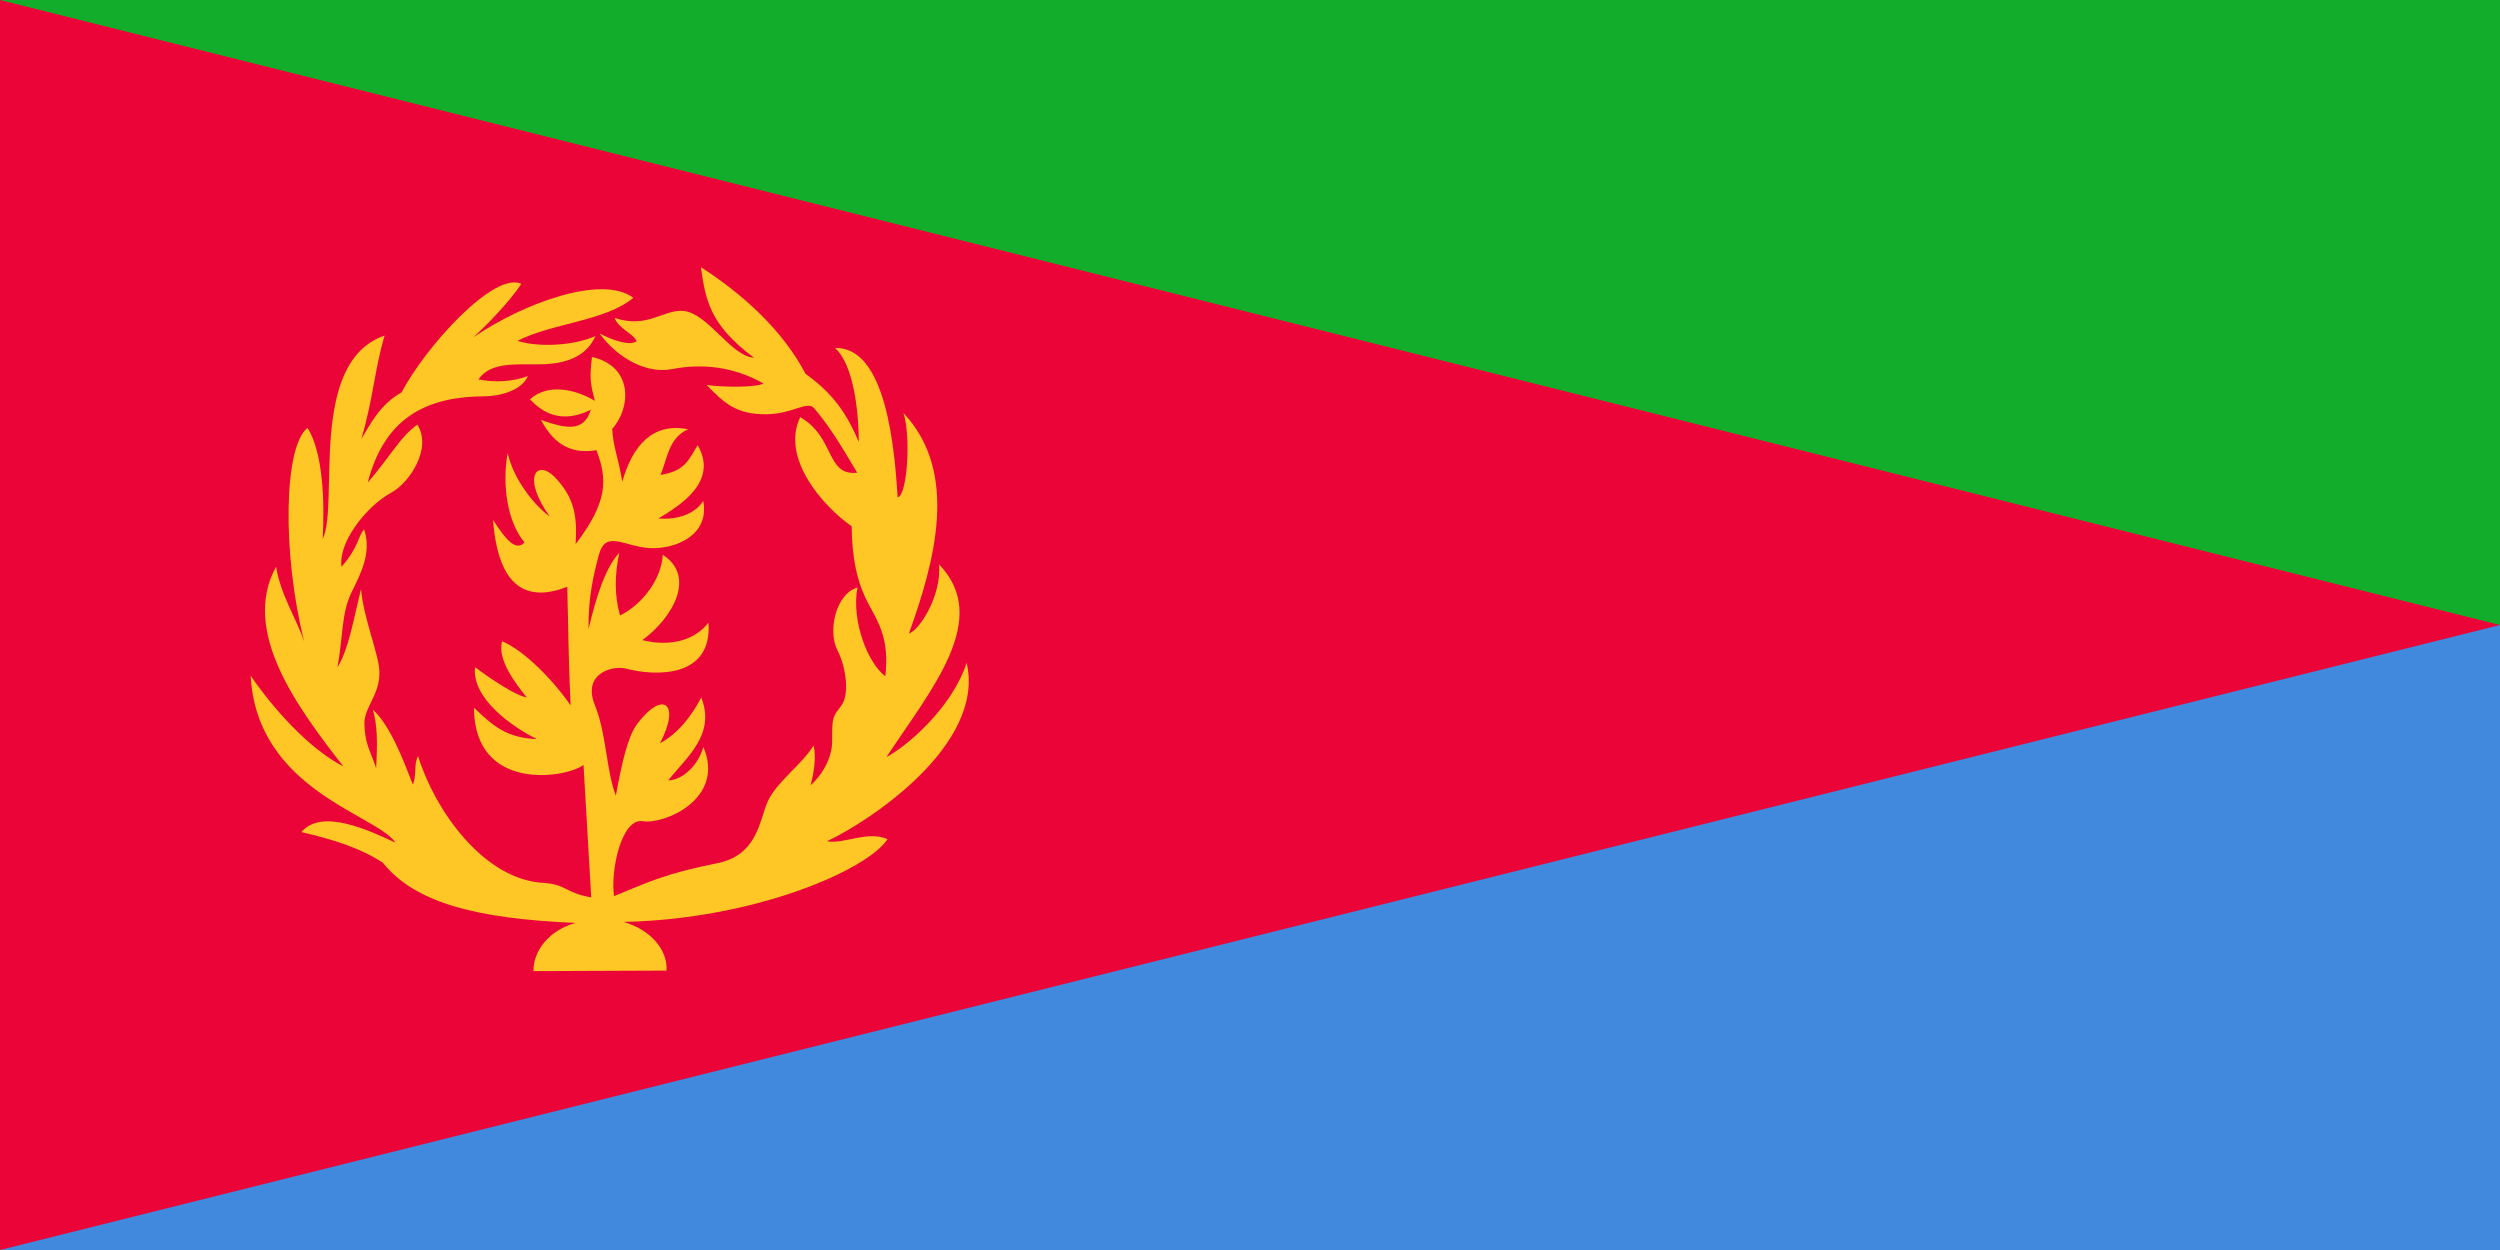
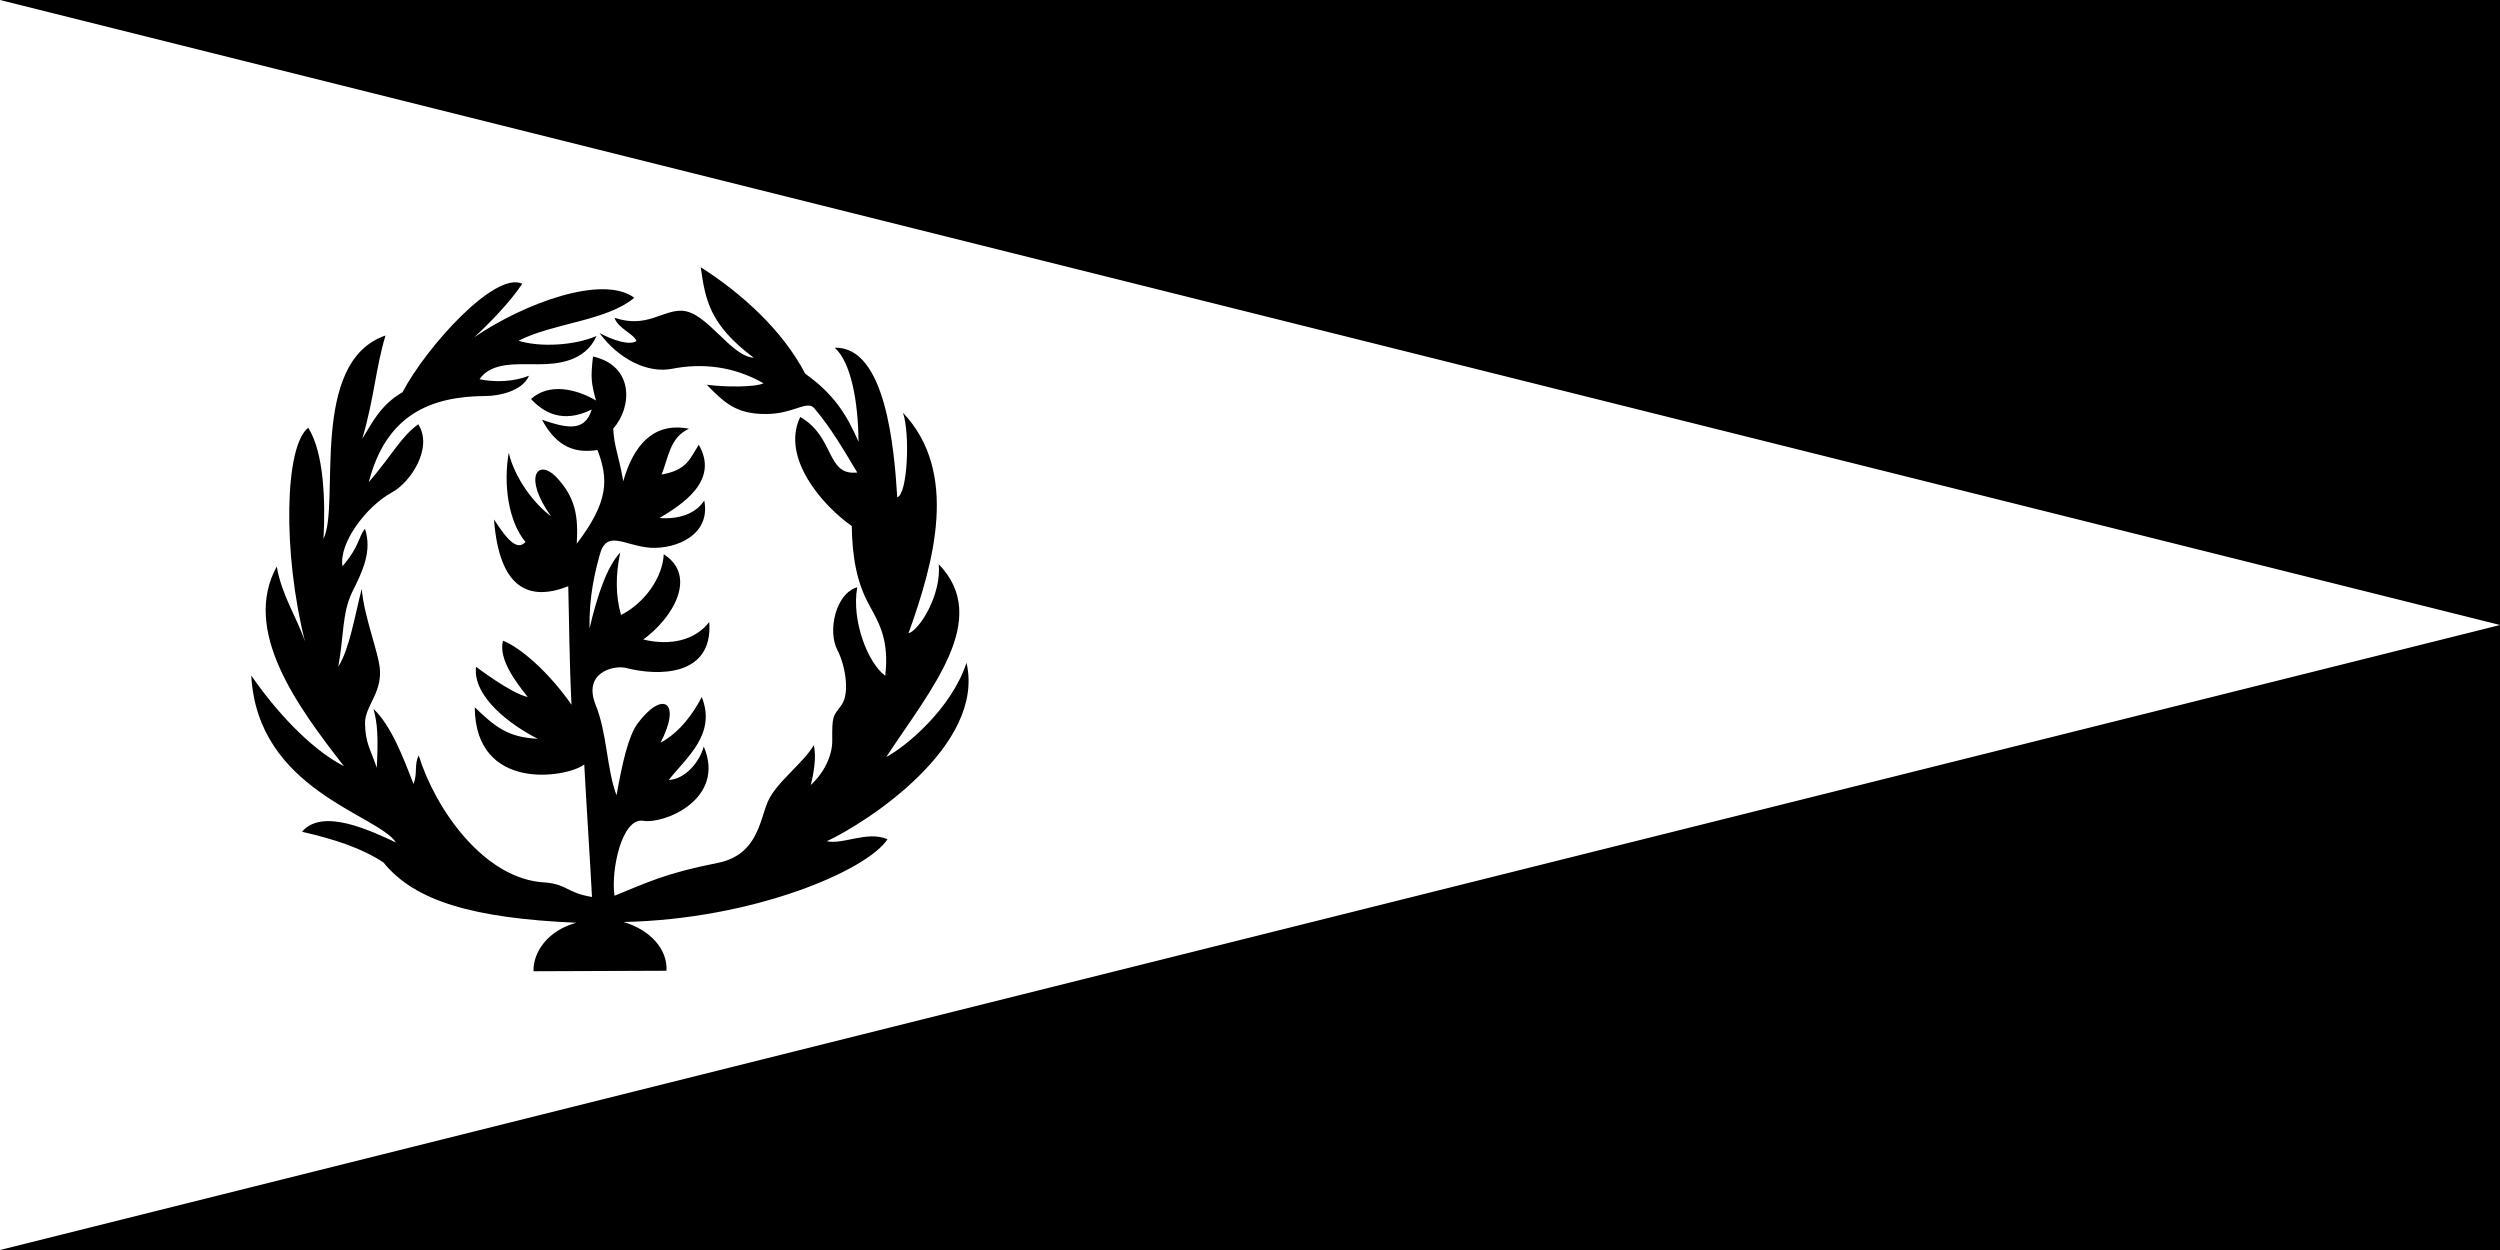
- <svg xmlns="http://www.w3.org/2000/svg" viewBox="0 0 1000 500">
-   <rect width="1000" height="500" fill="#ea0437" />
-   <path d="M 0,500 H 1000 V 250" fill="#4189dd" />
-   <path d="M 0,0 H 1000 V 250" fill="#12ad2b" />
-   <path d="m 230.25,369.162 c -10.81,2.985 -17.008,11.372 -16.849,19.285 l 53.211,-.214 c .478,-8.503 -6.517,-16.367 -17.167,-19.464 52.098,-1.076 97.357,-20.591 105.581,-33.112 -8.139,-3.532 -17.549,2.153 -24.257,.844 15.927,-7.361 63.646,-38.248 55.888,-71.36 -6.031,18.391 -24.3,33.609 -32.081,37.694 17.826,-27.067 42.166,-55.247 21.049,-77.069 1.066,12.647 -8.037,26.567 -12.057,27.612 10.34,-28.599 20.206,-64.507 -2.197,-88.178 2.942,8.556 1.754,32.691 -2.297,33.776 -1.247,-19.447 -4.566,-60.352 -25.047,-59.77 6.505,5.791 9.351,21.596 9.496,37.56 -4.668,-10.936 -9.972,-19.171 -21.317,-27.246 -9.178,-17.602 -25.509,-32.186 -41.841,-42.634 1.833,12.812 3.351,22.921 21.24,36.209 -9.327,-.58 -18.652,-18.261 -28.62,-18.752 -7.929,-.383 -14.151,7.184 -27.108,2.83 1.434,4.277 7.479,6.171 8.755,9.335 -2.775,1.917 -9.364,-.299 -14.841,-3.152 7.534,10.263 19.209,16.298 29.12,14.261 11.787,-2.267 24.424,-1.068 36.478,5.791 -3.078,1.581 -15.061,1.571 -22.75,.608 6.989,7.077 11.677,11.766 23.83,11.689 10.855,-.071 16.546,-5.791 19.333,-2.248 6.808,8.067 11.39,16.131 17.085,25.629 -12.58,1.39 -8.788,-14.228 -22.798,-22.217 -7.872,16.294 9.054,35.609 20.577,43.638 .155,12.247 1.945,22.493 7.14,31.818 3.502,6.574 8.029,13.303 6.322,28.139 -6.898,-5.024 -13.638,-21.966 -11.158,-35.415 -8.633,2.354 -12.009,17.535 -7.939,25.177 3.04,5.817 5.068,16.951 1.563,21.928 -3.416,4.637 -3.774,4.118 -3.73,14.07 .122,5.955 -3.205,12.997 -8.623,17.907 1.131,-4.195 2.421,-11.415 1.168,-15.927 -4.283,7.266 -15.028,14.784 -18.412,22.595 -3.323,7.829 -4.165,21.39 -20.245,24.518 -20.686,4.106 -27.826,7.691 -41.137,13.138 -1.477,-10.11 2.944,-31.194 11.398,-29.991 8.255,1.469 33.281,-8.623 24.329,-29.706 -1.768,6.645 -7.667,13.13 -14.043,13.417 6.889,-8.938 19.185,-18.194 13.197,-33.171 -3.329,6.366 -8.564,14.007 -16.503,18.306 8.511,-16.31 .989,-21.189 -9.117,-7.756 -3.817,5.182 -6.122,15.567 -8.548,28.756 -3.97,-10.727 -3.707,-24.847 -8.411,-36.313 -4.914,-12.399 6.521,-15.673 11.903,-14.678 13.177,3.518 35.198,3.516 33.562,-18.253 -5.691,7.363 -15.671,9.638 -26.449,6.987 12.104,-8.839 21.661,-25.464 8.173,-34.144 -.45,9.205 -7.573,19.525 -17.083,24.278 -2.226,-7.766 -2.226,-16.009 -.317,-25.045 -5.31,5.589 -9.189,17.219 -12.273,30.441 -.232,-13.069 2.24,-22.485 4.073,-29.515 2.779,-10.269 9.687,-3.587 20.261,-2.83 10.184,.578 24.204,-5.05 21.525,-18.859 -3.477,5.463 -10.615,7.589 -17.907,7.011 8.78,-5.319 24.076,-14.77 15.687,-29.307 -3.524,5.506 -4.665,10.216 -14.865,11.905 2.672,-6.145 3.115,-14.833 11.032,-18.275 -14.123,-2.812 -22.208,6.456 -26.318,20.971 -1.666,-10.063 -3.65,-13.769 -4.045,-21.13 7.634,-8.478 8.434,-25.065 -8.094,-28.774 -.981,8.556 -.69,10.595 1.19,17.561 -7.758,-4.609 -18.692,-7.152 -25.973,-.635 4.932,5.323 12.566,10.009 24.333,4.204 -2.779,9.093 -10.009,7.536 -19.942,4.069 6.071,11.404 13.734,13.431 22.19,12.116 4.427,11.673 4.623,20.542 -8.316,37.542 .598,-10.564 -.153,-18.434 -8.546,-26.976 -7.193,-7.044 -13.038,.301 -1.799,15.962 -6.818,-5.022 -14.536,-15.213 -16.859,-25.403 -2.248,12.588 -.224,27.425 6.745,35.743 -3.296,3.522 -7.044,-.374 -12.588,-8.991 2.098,27.576 13.862,32.897 29.674,26.75 .45,15.136 .45,29.151 1.349,47.434 -9.219,-13.262 -20.906,-23.155 -27.427,-25.627 -2.022,7.418 5.622,17.083 9.893,22.479 -6.519,-1.349 -20.682,-12.139 -20.682,-12.139 -1.424,12.289 14.464,23.679 24.729,28.774 -12.064,-.525 -17.386,-5.095 -25.179,-12.588 .151,34.095 36.941,28.174 43.837,22.929 .899,16.786 2.181,36.191 3.08,52.977 -10.401,-1.815 -9.583,-4.942 -18.483,-5.766 -24.701,-.962 -44.295,-29.651 -50.783,-50.755 -1.862,3.473 -.385,7.107 -2.088,11.374 -4.01,-10.358 -9.134,-23.736 -16.005,-29.963 1.75,6.039 1.935,12.175 1.327,23.462 -2.358,-7.313 -4.552,-9.555 -4.71,-18.139 .151,-6.59 6.358,-11.453 6.014,-20.723 -.254,-6.767 -6.428,-21.435 -7.335,-32.791 -2.989,11.687 -4.865,24.007 -9.443,31.242 2.275,-12.481 1.546,-21.093 5.394,-29.493 4.446,-8.843 8.226,-16.737 5.266,-25.661 -2.838,3.447 -1.862,6.578 -8.993,14.953 -1.549,-9.107 9.221,-23.684 19.673,-29.543 7.372,-3.884 16.664,-17.777 10.611,-27.299 -6.932,4.979 -10.045,11.705 -19.838,23.199 6.985,-27.305 25.134,-34.449 46.862,-34.543 4.808,-.022 14.501,-1.758 17.221,-8.12 -6.124,2.364 -13.366,2.665 -19.81,1.375 4.69,-6.885 14.566,-5.99 23.769,-6.031 7.219,-.035 18.489,-1.013 23.045,-11.294 -8.806,3.815 -22.54,4.609 -31.187,1.906 13.752,-7.125 35.293,-7.892 46.342,-17.244 -12.593,-9.398 -44.103,2.189 -64.007,15.84 5.563,-5.087 14.355,-14.11 19.205,-21.395 -10.885,-5.219 -38.415,25.279 -47.898,43.399 -9.007,5.087 -12.611,13.061 -16.108,18.625 4.8,-16.218 5.308,-27.987 9.313,-41.342 -30.877,10.629 -18.043,67.679 -24.759,81.328 .79,-15.069 .15,-34.427 -6.054,-44.409 -9.51,7.256 -10.278,49.959 -1.349,85.511 -3.224,-9.514 -9.31,-18.395 -11.262,-29.975 -14.075,25.671 8.251,55.957 26.921,79.881 -14.055,-7.321 -27.952,-23.067 -37.08,-36.268 2.52,45.947 50.501,55.494 57.95,66.786 -10.11,-4.706 -29.439,-14.019 -37.641,-4.261 13.352,3.083 24.002,6.645 32.584,12.271 12.452,15.547 36.032,22.347 77.098,24.064 z" fill="#ffc726" />
+ <svg xmlns="http://www.w3.org/2000/svg" id="Calque_1" version="1.1" viewBox="0 0 1000 500">
+   <defs>
+     <style>
+       .st0 {
+         fill: #fff;
+       }
+     </style>
+   </defs>
+   <rect class="st0" width="1000" height="500" />
+   <path d="M0,500h1000v-250" />
+   <path d="M0,0h1000v250" />
+   <path d="M230.2,369.2c-10.8,3-17,11.4-16.8,19.3l53.2-.2c.5-8.5-6.5-16.4-17.2-19.5,52.1-1.1,97.4-20.6,105.6-33.1-8.1-3.5-17.5,2.2-24.3.8,15.9-7.4,63.6-38.2,55.9-71.4-6,18.4-24.3,33.6-32.1,37.7,17.8-27.1,42.2-55.2,21-77.1,1.1,12.6-8,26.6-12.1,27.6,10.3-28.6,20.2-64.5-2.2-88.2,2.9,8.6,1.8,32.7-2.3,33.8-1.2-19.4-4.6-60.4-25-59.8,6.5,5.8,9.4,21.6,9.5,37.6-4.7-10.9-10-19.2-21.3-27.2-9.2-17.6-25.5-32.2-41.8-42.6,1.8,12.8,3.4,22.9,21.2,36.2-9.3-.6-18.7-18.3-28.6-18.8-7.9-.4-14.2,7.2-27.1,2.8,1.4,4.3,7.5,6.2,8.8,9.3-2.8,1.9-9.4-.3-14.8-3.2,7.5,10.3,19.2,16.3,29.1,14.3,11.8-2.3,24.4-1.1,36.5,5.8-3.1,1.6-15.1,1.6-22.7.6,7,7.1,11.7,11.8,23.8,11.7,10.9,0,16.5-5.8,19.3-2.2,6.8,8.1,11.4,16.1,17.1,25.6-12.6,1.4-8.8-14.2-22.8-22.2-7.9,16.3,9.1,35.6,20.6,43.6.2,12.2,1.9,22.5,7.1,31.8,3.5,6.6,8,13.3,6.3,28.1-6.9-5-13.6-22-11.2-35.4-8.6,2.4-12,17.5-7.9,25.2,3,5.8,5.1,17,1.6,21.9-3.4,4.6-3.8,4.1-3.7,14.1.1,6-3.2,13-8.6,17.9,1.1-4.2,2.4-11.4,1.2-15.9-4.3,7.3-15,14.8-18.4,22.6-3.3,7.8-4.2,21.4-20.2,24.5-20.7,4.1-27.8,7.7-41.1,13.1-1.5-10.1,2.9-31.2,11.4-30,8.3,1.5,33.3-8.6,24.3-29.7-1.8,6.6-7.7,13.1-14,13.4,6.9-8.9,19.2-18.2,13.2-33.2-3.3,6.4-8.6,14-16.5,18.3,8.5-16.3,1-21.2-9.1-7.8-3.8,5.2-6.1,15.6-8.5,28.8-4-10.7-3.7-24.8-8.4-36.3-4.9-12.4,6.5-15.7,11.9-14.7,13.2,3.5,35.2,3.5,33.6-18.3-5.7,7.4-15.7,9.6-26.4,7,12.1-8.8,21.7-25.5,8.2-34.1-.4,9.2-7.6,19.5-17.1,24.3-2.2-7.8-2.2-16-.3-25-5.3,5.6-9.2,17.2-12.3,30.4-.2-13.1,2.2-22.5,4.1-29.5,2.8-10.3,9.7-3.6,20.3-2.8,10.2.6,24.2-5.1,21.5-18.9-3.5,5.5-10.6,7.6-17.9,7,8.8-5.3,24.1-14.8,15.7-29.3-3.5,5.5-4.7,10.2-14.9,11.9,2.7-6.1,3.1-14.8,11-18.3-14.1-2.8-22.2,6.5-26.3,21-1.7-10.1-3.7-13.8-4-21.1,7.6-8.5,8.4-25.1-8.1-28.8-1,8.6-.7,10.6,1.2,17.6-7.8-4.6-18.7-7.2-26-.6,4.9,5.3,12.6,10,24.3,4.2-2.8,9.1-10,7.5-19.9,4.1,6.1,11.4,13.7,13.4,22.2,12.1,4.4,11.7,4.6,20.5-8.3,37.5.6-10.6-.2-18.4-8.5-27-7.2-7-13,.3-1.8,16-6.8-5-14.5-15.2-16.9-25.4-2.2,12.6-.2,27.4,6.7,35.7-3.3,3.5-7-.4-12.6-9,2.1,27.6,13.9,32.9,29.7,26.7.4,15.1.4,29.2,1.3,47.4-9.2-13.3-20.9-23.2-27.4-25.6-2,7.4,5.6,17.1,9.9,22.5-6.5-1.3-20.7-12.1-20.7-12.1-1.4,12.3,14.5,23.7,24.7,28.8-12.1-.5-17.4-5.1-25.2-12.6.2,34.1,36.9,28.2,43.8,22.9.9,16.8,2.2,36.2,3.1,53-10.4-1.8-9.6-4.9-18.5-5.8-24.7-1-44.3-29.7-50.8-50.8-1.9,3.5-.4,7.1-2.1,11.4-4-10.4-9.1-23.7-16-30,1.7,6,1.9,12.2,1.3,23.5-2.4-7.3-4.6-9.6-4.7-18.1.2-6.6,6.4-11.5,6-20.7-.3-6.8-6.4-21.4-7.3-32.8-3,11.7-4.9,24-9.4,31.2,2.3-12.5,1.5-21.1,5.4-29.5,4.4-8.8,8.2-16.7,5.3-25.7-2.8,3.4-1.9,6.6-9,15-1.5-9.1,9.2-23.7,19.7-29.5,7.4-3.9,16.7-17.8,10.6-27.3-6.9,5-10,11.7-19.8,23.2,7-27.3,25.1-34.4,46.9-34.5,4.8,0,14.5-1.8,17.2-8.1-6.1,2.4-13.4,2.7-19.8,1.4,4.7-6.9,14.6-6,23.8-6,7.2,0,18.5-1,23-11.3-8.8,3.8-22.5,4.6-31.2,1.9,13.8-7.1,35.3-7.9,46.3-17.2-12.6-9.4-44.1,2.2-64,15.8,5.6-5.1,14.4-14.1,19.2-21.4-10.9-5.2-38.4,25.3-47.9,43.4-9,5.1-12.6,13.1-16.1,18.6,4.8-16.2,5.3-28,9.3-41.3-30.9,10.6-18,67.7-24.8,81.3.8-15.1.2-34.4-6.1-44.4-9.5,7.3-10.3,50-1.3,85.5-3.2-9.5-9.3-18.4-11.3-30-14.1,25.7,8.3,56,26.9,79.9-14.1-7.3-28-23.1-37.1-36.3,2.5,45.9,50.5,55.5,57.9,66.8-10.1-4.7-29.4-14-37.6-4.3,13.4,3.1,24,6.6,32.6,12.3,12.5,15.5,36,22.3,77.1,24.1h0Z" />
</svg>
